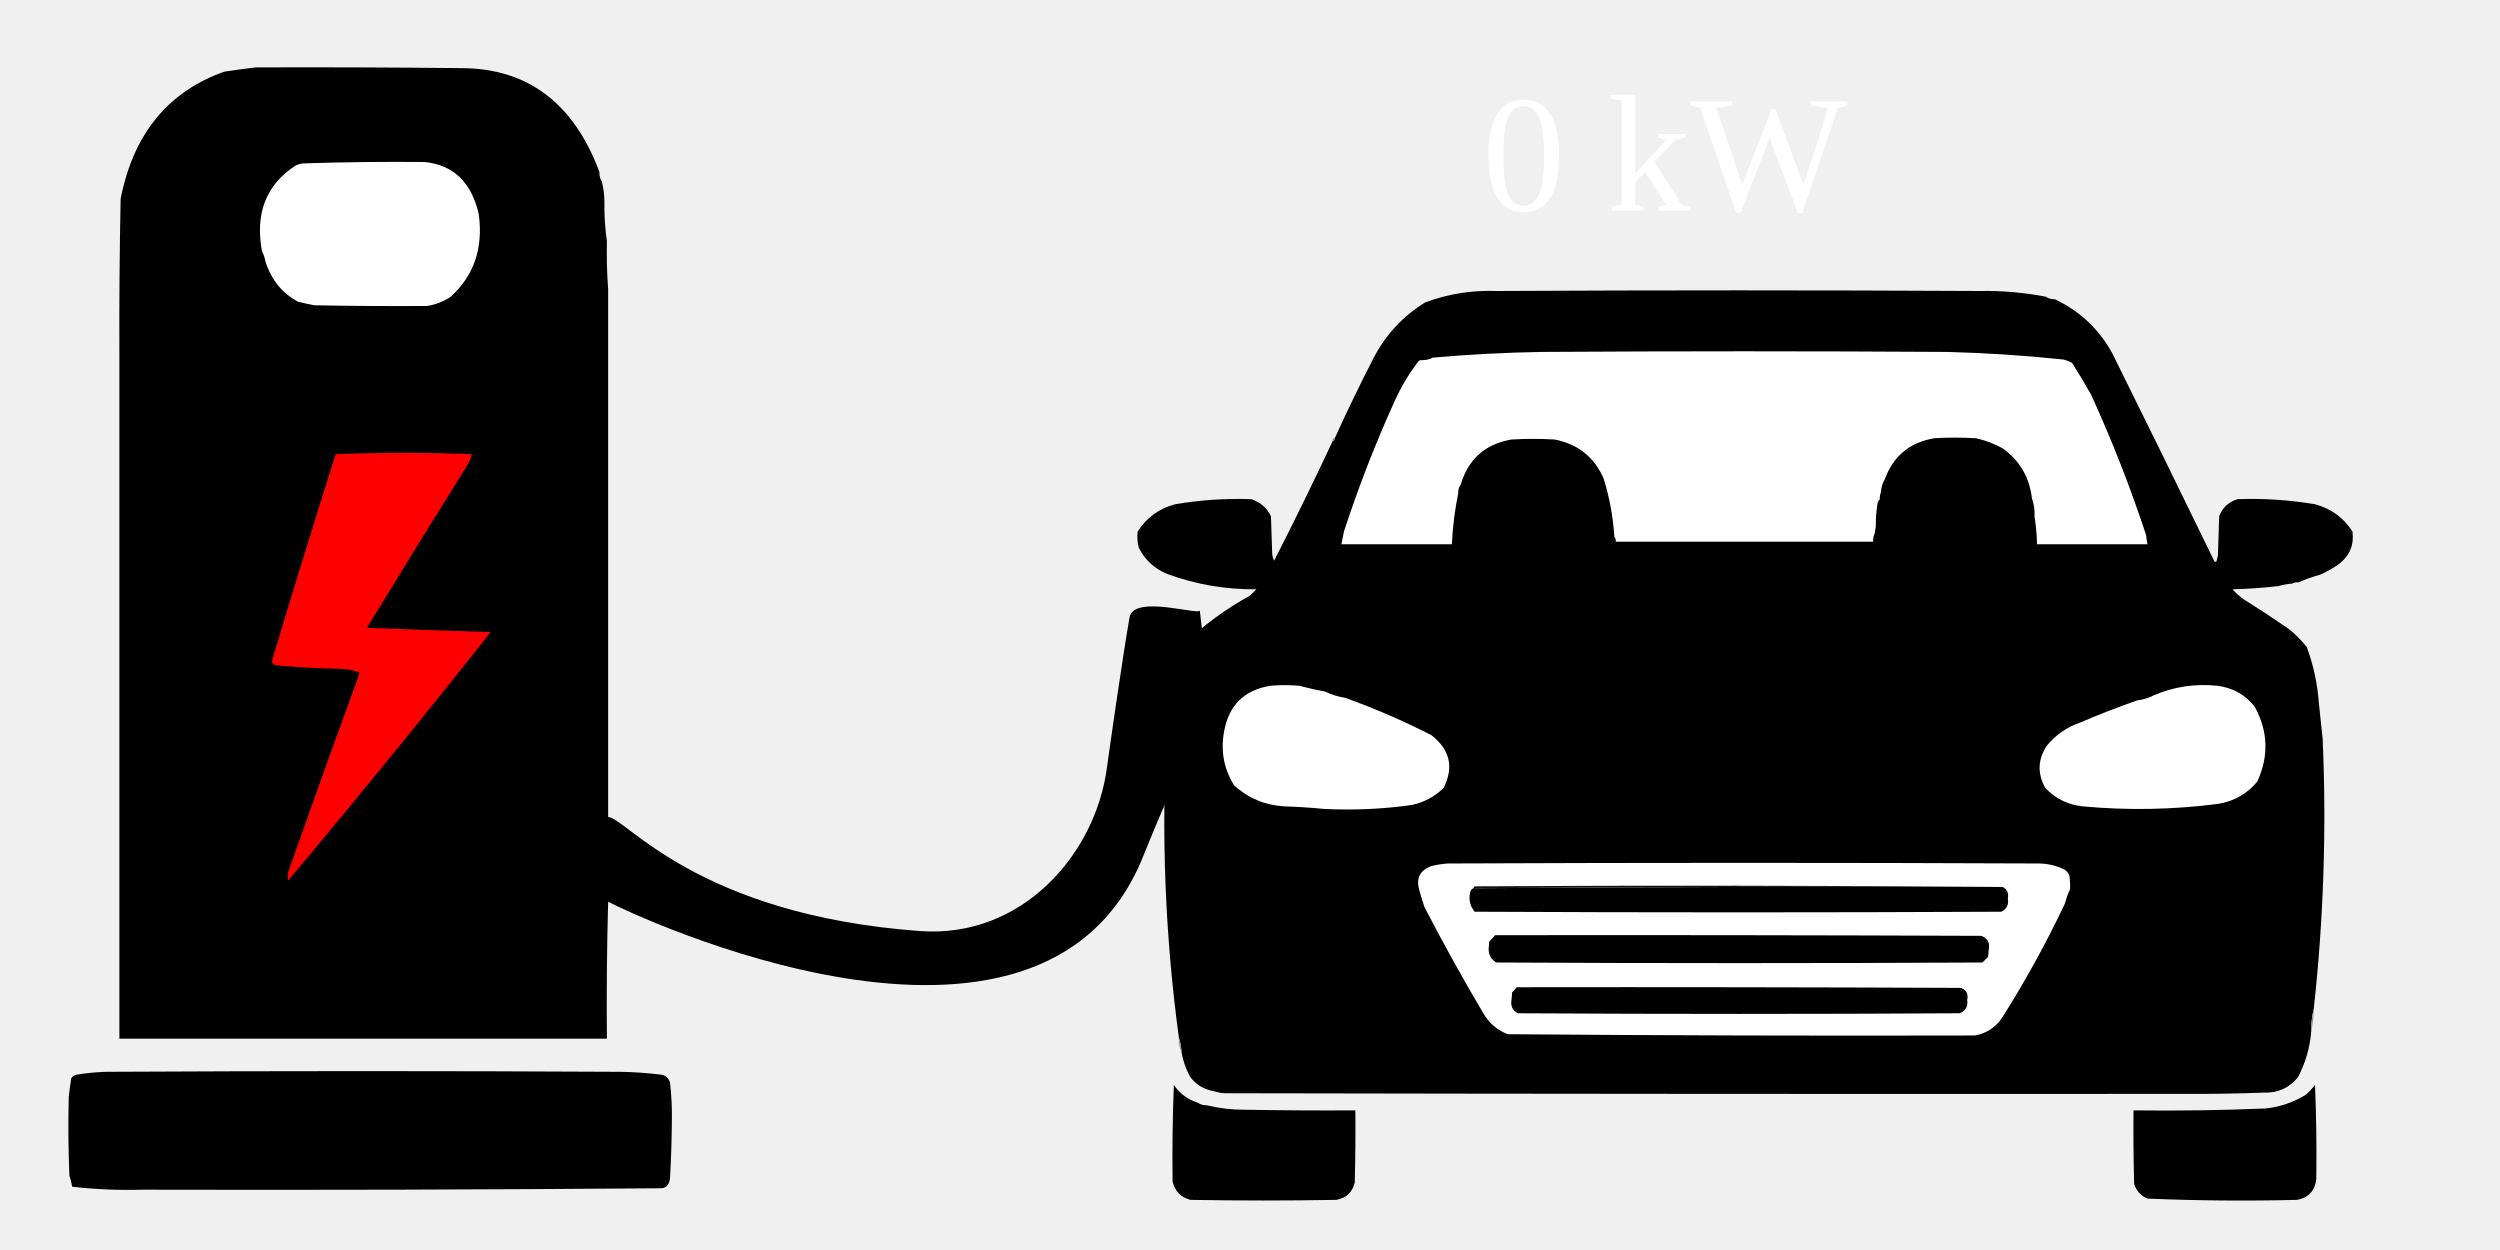
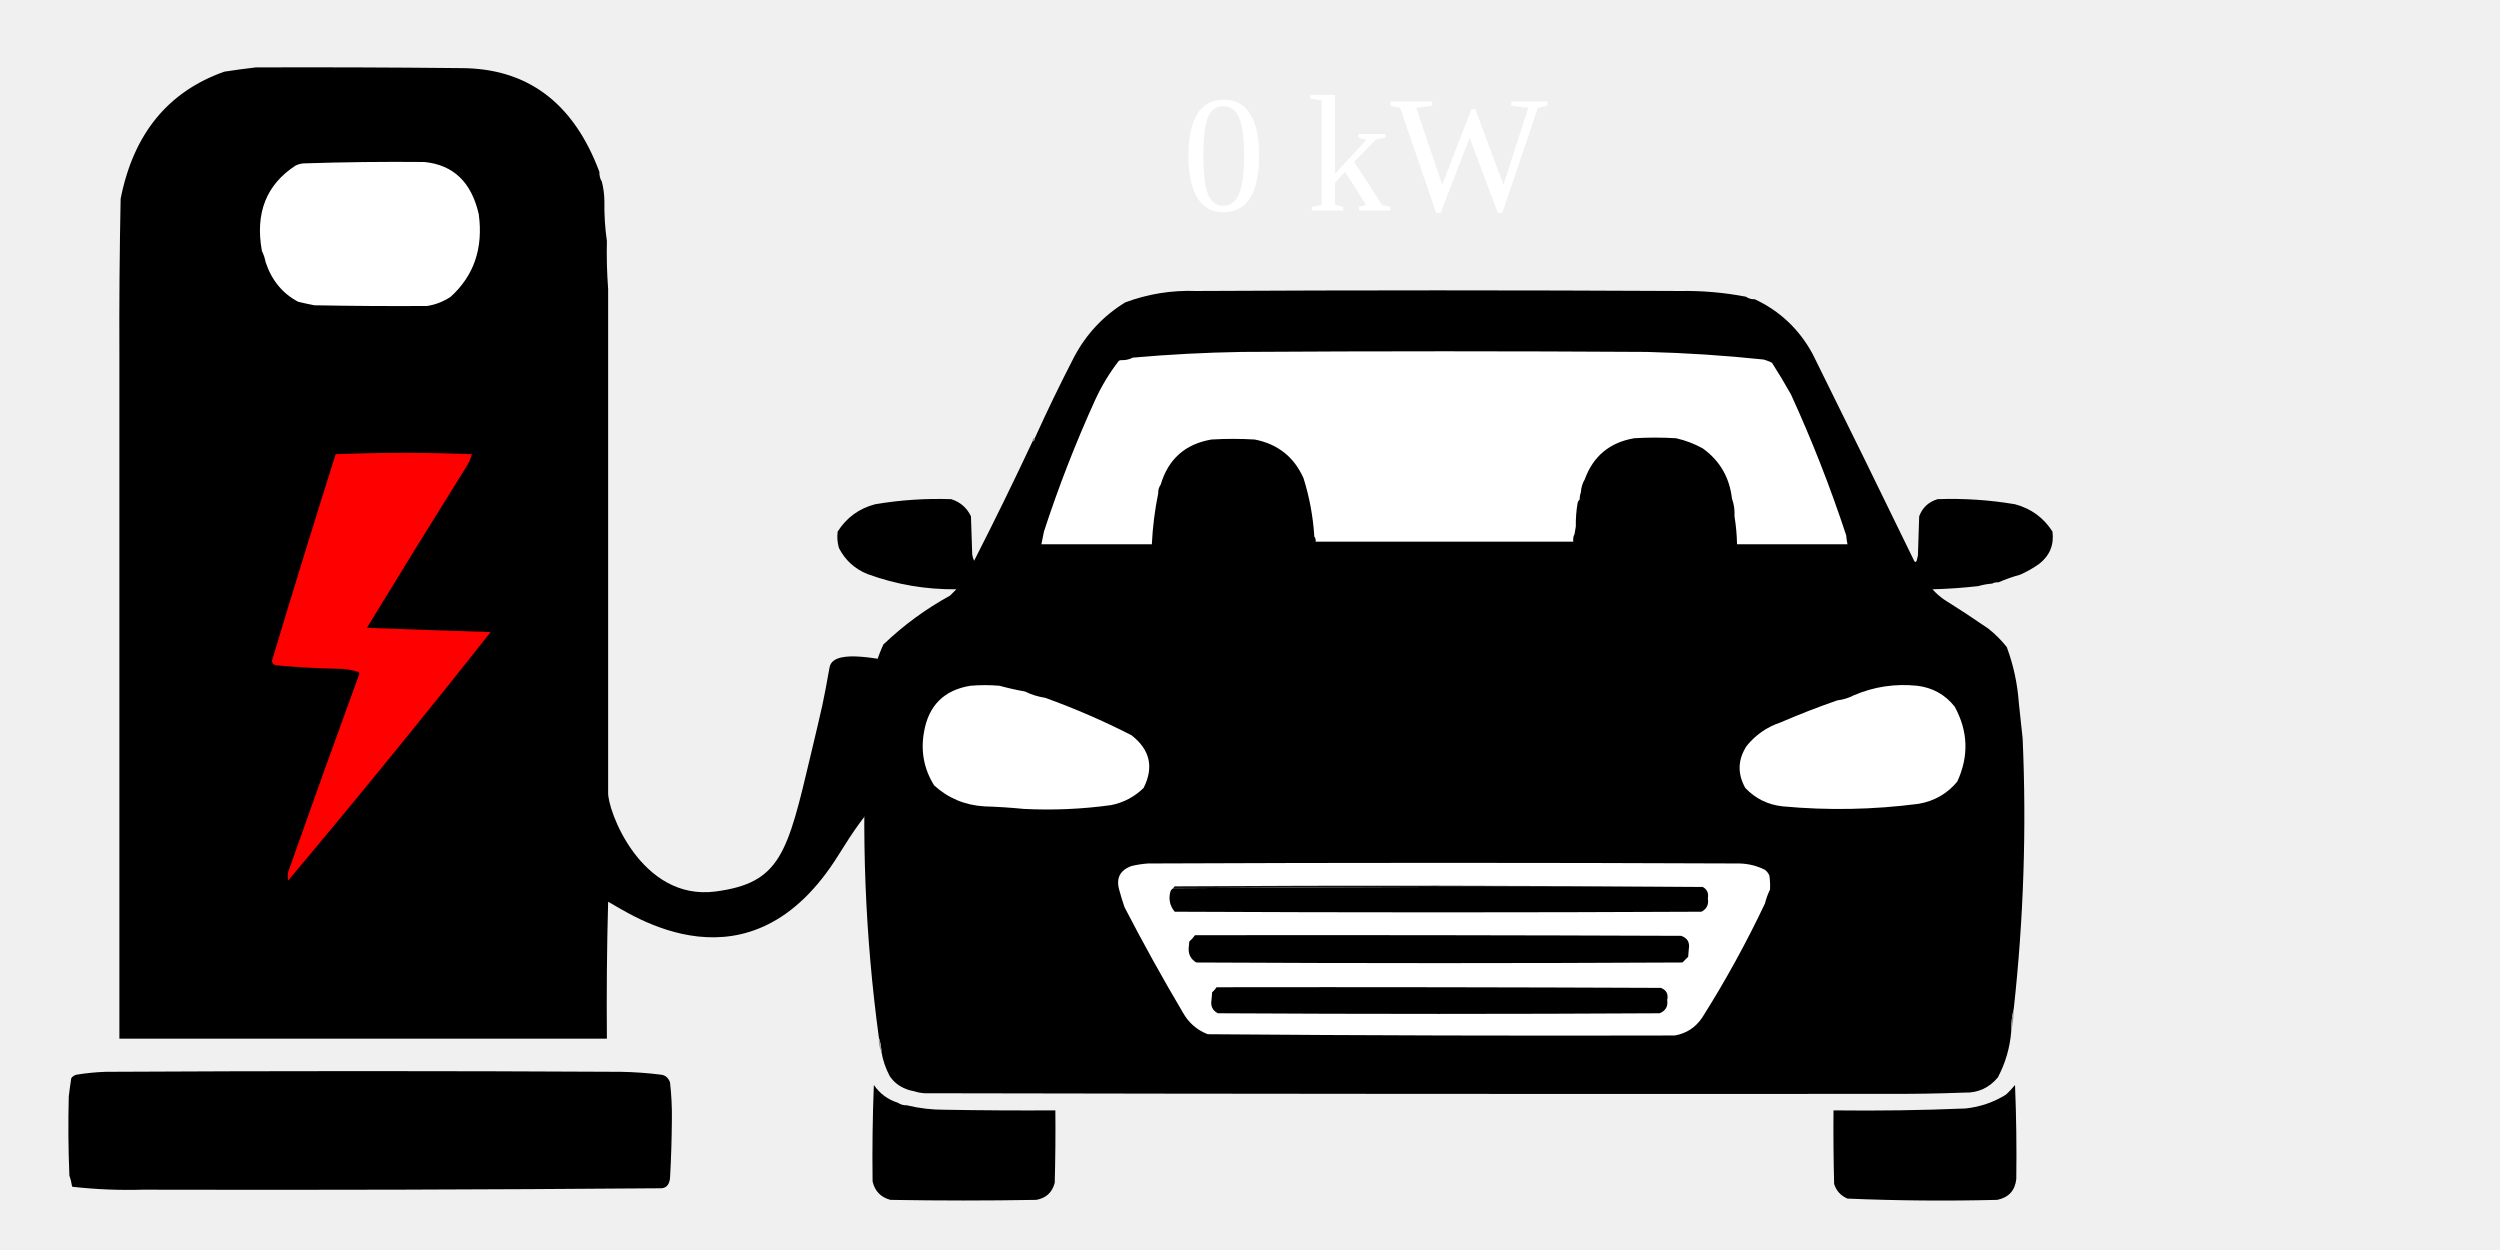
<svg xmlns="http://www.w3.org/2000/svg" version="1.1" width="200" height="100" style="clip-rule:evenodd;fill-rule:evenodd;image-rendering:optimizeQuality;shape-rendering:geometricPrecision;text-rendering:geometricPrecision" id="svg28" viewBox="0 0 2000 1000">
  <defs id="defs28" />
  <g id="g2" style="fill:#ffffff;fill-opacity:1">
-     <path style="opacity:1;stroke-width:1.063;fill:#000000;fill-opacity:1" fill="#000000" d="m 204.512,53.93 c 54.668,-0.188 109.334,0 164,0.565 53.329,-0.013 90.329,27.656 111,83.006 -0.09,2.995 0.576,5.63 2,7.905 1.296,5.152 1.962,10.423 2,15.811 -0.155,10.775 0.512,21.315 2,31.621 -0.29,12.856 0.043,25.655 1,38.397 v 422.37 c 13.804,0.171 70.674,78.191 249.536,91.249 81.613,5.958 140.472,-61.488 149.521,-130.959 1.01,-7.757 12.785,-90.398 18.075,-119.993 3.416,-19.113 59.301,-0.193 56.139,-6.021 l 13.662,120.124 c -19.725,0.871 -13.275,-36.12 -59.005,77.311 -81.485,202.12 -410.638,45.378 -427.927,36.049 -0.998,36.322 -1.332,72.837 -1,109.545 H 95.512 v -545.467 c -0.188,-42.169 0.145,-84.332 1,-126.485 10.243,-51.854 37.91,-85.734 83,-101.64 8.457,-1.293 16.79,-2.422 25,-3.388 z" id="path2" />
+     <path style="opacity:1;fill:#000000;fill-opacity:1;stroke-width:1.063" fill="#000000" d="m 204.512,53.93 c 54.668,-0.188 109.334,0 164,0.565 53.329,-0.013 90.329,27.656 111,83.006 -0.09,2.995 0.576,5.63 2,7.905 1.296,5.152 1.962,10.423 2,15.811 -0.155,10.775 0.512,21.315 2,31.621 -0.29,12.856 0.043,25.655 1,38.397 v 402.37 c -0.892,14.132 26.157,87.39 85.88,79.594 52.247,-6.819 57.599,-30.687 76.294,-109.696 9.728,-41.111 9.667,-40.007 14.957,-69.601 0.8,-4.475 4.476,-6.865 9.598,-7.976 16.752,-3.633 48.963,6.419 46.541,1.956 l 13.662,120.124 c -19.725,0.871 -14.638,-41.623 -62.312,35.474 -71.38,115.434 -167.332,47.215 -184.62,37.886 -0.998,36.322 -1.332,72.837 -1,109.545 H 95.512 v -545.467 c -0.188,-42.169 0.145,-84.332 1,-126.485 10.243,-51.854 37.91,-85.734 83,-101.64 8.457,-1.293 16.79,-2.422 25,-3.388 z" id="path2" />
  </g>
  <g id="g4" transform="matrix(1,0,0,1.129331,-4.98797,8.192239)" />
  <g id="g6" transform="matrix(1,0,0,1.129331,-4.98797,8.192239)" style="fill:#010101;fill-opacity:1">
    <path style="opacity:1;fill:#ffffff;fill-opacity:1" fill="#fcfcfc" d="m 344.5,107.5 c 23.203,2.032 37.703,14.366 43.5,37 3.668,24.022 -3.832,43.522 -22.5,58.5 -5.947,3.485 -12.281,5.652 -19,6.5 -30.002,0.167 -60.002,0 -90,-0.5 -4.37,-0.737 -8.704,-1.57 -13,-2.5 -12.481,-5.813 -21.147,-15.147 -26,-28 -0.629,-2.897 -1.629,-5.564 -3,-8 -5.483,-26.852 3.517,-47.019 27,-60.5 1.936,-0.813 3.936,-1.313 6,-1.5 32.319,-0.94 64.652,-1.273 97,-1 z" id="path6" />
  </g>
  <g id="g8" transform="matrix(1,0,0,1.129331,-4.98797,8.192239)" />
  <g id="g9" transform="matrix(1,0,0,1.129331,-4.98797,8.192239)" />
  <g id="g11" transform="matrix(1,0,0,1.129331,-4.98797,8.192239)" />
  <g id="g15" transform="matrix(1,0,0,1.129331,-4.98797,8.192239)">
    <path style="opacity:1" fill="#dcdcdc" d="m 491.5,197.5 v 374 z" id="path15" />
  </g>
  <g id="g19" transform="matrix(1,0,0,1.129331,-4.98797,8.192239)" style="fill:#ff0000;fill-opacity:1">
    <path style="opacity:1;fill:#ff0000;fill-opacity:1" fill="#fbfbfb" d="m 298.5,437.5 c 32.998,1.088 65.998,2.088 99,3 -53.087,59.509 -107.087,118.175 -162,176 -0.454,-1.759 -0.454,-3.759 0,-6 18.691,-46.896 37.691,-93.729 57,-140.5 -0.336,-1.03 -1.003,-1.53 -2,-1.5 -4.769,-1.389 -9.769,-2.056 -15,-2 -16.691,-0.279 -33.358,-1.113 -50,-2.5 -1.68,-0.347 -2.68,-1.347 -3,-3 16.62,-48.99 33.62,-97.823 51,-146.5 36.341,-1.28 72.674,-1.28 109,0 -0.94,3.214 -2.44,6.214 -4.5,9 -26.756,37.854 -53.256,75.854 -79.5,114 z" id="path19" />
  </g>
  <g id="g25" transform="matrix(1,0,0,1.129331,-4.98797,8.192239)" style="fill:#ffffff;fill-opacity:1">
    <path style="opacity:1;fill:#000000;fill-opacity:1" fill="#010101" d="m 532.5,834.5 c -137.661,0.971 -275.327,1.305 -413,1 -18.729,0.484 -37.396,-0.183 -56,-2 -0.667,0 -1,-0.333 -1,-1 -0.427,-2.51 -1.093,-4.843 -2,-7 -0.876,-18.66 -1.043,-37.327 -0.5,-56 0.574,-4.348 1.24,-8.681 2,-13 1.171,-1.393 2.671,-2.227 4.5,-2.5 7.624,-1.096 15.291,-1.762 23,-2 137.333,-0.667 274.667,-0.667 412,0 10.709,0.155 21.375,0.822 32,2 3.62,0.284 6.12,2.117 7.5,5.5 1.123,8.595 1.623,17.261 1.5,26 -0.109,14.014 -0.609,28.014 -1.5,42 -0.694,5.014 -3.527,7.347 -8.5,7 z" id="path25" />
  </g>
-   <g id="g37" transform="matrix(1.015504,0,0,1.015504,-380.8456,116.5175)">
+   <g id="g37" transform="matrix(1.015504,0,0,1.015504,-620.8456,116.5175)">
    <path style="clip-rule:evenodd;fill:#000000;fill-opacity:1;fill-rule:evenodd;image-rendering:optimizeQuality;shape-rendering:geometricPrecision;text-rendering:geometricPrecision" fill="#010101" d="m 1986.774,119 c 2.01,1.424 4.35,2.09 7,2 19.79,9.288 34.96,23.621 45.5,43 26.83,54.095 53.5,108.428 80,163 0.67,1.333 1.33,1.333 2,0 0.33,-1.333 0.67,-2.667 1,-4 0.33,-10.333 0.67,-20.667 1,-31 2.58,-6.882 7.42,-11.382 14.5,-13.5 20.47,-0.737 40.8,0.596 61,4 12.67,3.404 22.5,10.57 29.5,21.5 1.35,10.479 -2.15,18.979 -10.5,25.5 -4.77,3.381 -9.77,6.214 -15,8.5 -5.89,1.629 -11.56,3.629 -17,6 -1.79,-0.134 -3.46,0.199 -5,1 -3.86,0.308 -7.53,0.975 -11,2 -11.96,1.355 -23.96,2.189 -36,2.5 2.7,3.038 5.7,5.705 9,8 11.84,7.418 23.5,15.085 35,23 5.4,4.281 10.24,9.114 14.5,14.5 5.27,14.205 8.43,28.872 9.5,44 1.01,9.477 2.01,18.81 3,28 3.13,71.2 0.79,142.2 -7,213 -1.45,5.77 -2.11,11.77 -2,18 -1.04,12.65 -4.54,24.65 -10.5,36 -6.93,8.36 -15.76,12.36 -26.5,12 -20.99,0.79 -41.99,1.12 -63,1 -252,0.17 -504,0 -756,-0.5 -2.865,-0.18 -5.531,-0.68 -8,-1.5 -3.485,-0.795 -3.76,-0.694 -7,-2 -5.188,-2.02 -9.354,-5.35 -12.5,-10 -3.219,-6.1 -5.386,-12.44 -6.5,-19 -0.146,-3.89 -0.813,-7.55 -2,-11 -10.899,-80.32 -14.066,-160.99 -9.5,-242 1.268,-17.48 3.601,-34.813 7,-52 1.62,-5.533 3.62,-10.866 6,-16 15.815,-15.151 33.315,-27.984 52.5,-38.5 l 5,-5 c -24.184,0.233 -47.518,-3.767 -70,-12 -10.05,-4.051 -17.55,-10.885 -22.5,-20.5 -1.244,-4.279 -1.577,-8.612 -1,-13 7,-10.992 16.833,-18.159 29.5,-21.5 19.844,-3.364 39.844,-4.697 60,-4 7.152,2.311 12.319,6.811 15.5,13.5 0.333,10 0.667,20 1,30 0.202,1.756 0.702,3.422 1.5,5 15.875,-31.083 31.208,-62.417 46,-94 1.406,-0.473 2.073,-1.473 2,-3 9.573,-21.15 19.74,-42.15 30.5,-63 9.529,-18.248 23.029,-32.748 40.5,-43.5 17.972,-6.705 36.639,-9.705 56,-9 127,-0.667 254,-0.667 381,0 17.52,-0.3 34.85,1.2 52,4.5 z" id="path2-3" />
    <g id="g4-3" style="clip-rule:evenodd;fill-rule:evenodd;image-rendering:optimizeQuality;shape-rendering:geometricPrecision;text-rendering:geometricPrecision" transform="translate(790.2744,-487.4998)">
      <path style="opacity:1;fill:#ffffff;fill-opacity:1" fill="#fdfdfd" d="m 1275.5,794.5 c 0.17,2.361 0.51,4.694 1,7 -29,0 -58,0 -87,0 -0.14,-7.401 -0.81,-14.735 -2,-22 0.27,-4.934 -0.4,-9.6 -2,-14 -1.92,-16.683 -9.58,-29.85 -23,-39.5 -6.62,-3.652 -13.62,-6.318 -21,-8 -11,-0.667 -22,-0.667 -33,0 -19.35,3.327 -32.35,14.16 -39,32.5 -1.78,3.005 -2.78,6.338 -3,10 -0.65,1.935 -0.98,3.935 -1,6 -0.72,0.418 -1.22,1.084 -1.5,2 -1.11,6.287 -1.61,12.62 -1.5,19 -0.33,2 -0.67,4 -1,6 -0.96,1.765 -1.29,3.765 -1,6 -67.667,0 -135.333,0 -203,0 0.268,-1.599 -0.066,-2.932 -1,-4 -0.985,-15.75 -3.819,-31.083 -8.5,-46 -7.476,-16.798 -20.31,-26.965 -38.5,-30.5 -11.333,-0.667 -22.667,-0.667 -34,0 -20.711,3.546 -34.044,15.379 -40,35.5 -1.424,2.015 -2.09,4.348 -2,7 -2.676,13.069 -4.343,26.402 -5,40 -29,0 -58,0 -87,0 0.667,-3.333 1.333,-6.667 2,-10 11.576,-35.475 25.076,-70.141 40.5,-104 5.036,-10.916 11.203,-21.082 18.5,-30.5 0.948,-0.483 1.948,-0.649 3,-0.5 2.928,-0.065 5.595,-0.732 8,-2 28.605,-2.529 57.272,-4.029 86,-4.5 106.333,-0.667 212.67,-0.667 319,0 30.76,0.781 61.43,2.781 92,6 2.26,0.642 4.43,1.475 6.5,2.5 5.26,8.2 10.26,16.533 15,25 16.56,36.184 31.06,73.184 43.5,111 z" id="path4-4" />
    </g>
    <g id="g6-9" style="clip-rule:evenodd;fill-rule:evenodd;image-rendering:optimizeQuality;shape-rendering:geometricPrecision;text-rendering:geometricPrecision" transform="translate(790.2744,-487.4998)">
      <path style="opacity:1" fill="#7c7c7c" d="m 636.5,717.5 c 0.073,1.527 -0.594,2.527 -2,3 -0.073,-1.527 0.594,-2.527 2,-3 z" id="path6-5" />
    </g>
    <g id="g16-0" style="clip-rule:evenodd;fill-rule:evenodd;image-rendering:optimizeQuality;shape-rendering:geometricPrecision;text-rendering:geometricPrecision" transform="translate(790.2744,-487.4998)">
      <path style="opacity:1;fill:#ffffff;fill-opacity:1" fill="#fdfdfd" d="m 628.5,917.5 c 5,2.443 10.334,4.11 16,5 23.28,8.373 45.947,18.206 68,29.5 14.571,11.35 17.737,25.184 9.5,41.5 -7.147,6.99 -15.647,11.49 -25.5,13.5 -22.891,3.18 -45.891,4.18 -69,3 -10.309,-1.01 -20.643,-1.68 -31,-2 -15.211,-0.91 -28.378,-6.41 -39.5,-16.5 -8.022,-12.887 -10.689,-26.887 -8,-42 3.577,-20.91 15.743,-33.077 36.5,-36.5 7.667,-0.667 15.333,-0.667 23,0 6.588,1.813 13.254,3.313 20,4.5 z" id="path16-5" />
    </g>
    <g id="g17-7" style="clip-rule:evenodd;fill-rule:evenodd;image-rendering:optimizeQuality;shape-rendering:geometricPrecision;text-rendering:geometricPrecision" transform="translate(790.2744,-487.4998)">
      <path style="opacity:1;fill:#ffffff;fill-opacity:1" fill="#fcfcfc" d="m 1268.5,924.5 c 4.66,-0.557 9,-1.89 13,-4 15.89,-6.805 32.56,-9.305 50,-7.5 12.19,1.508 22.03,7.008 29.5,16.5 10.56,19.33 11.23,38.996 2,59 -7.91,9.542 -18.08,15.37 -30.5,17.5 -35.62,4.64 -71.28,5.31 -107,2 -11.66,-1.25 -21.49,-6.08 -29.5,-14.5 -6.27,-11.24 -5.93,-22.24 1,-33 7.08,-8.78 15.91,-14.947 26.5,-18.5 14.8,-6.401 29.8,-12.234 45,-17.5 z" id="path17-3" />
    </g>
    <g id="g21-1" style="clip-rule:evenodd;fill-rule:evenodd;image-rendering:optimizeQuality;shape-rendering:geometricPrecision;text-rendering:geometricPrecision" transform="translate(790.2744,-487.4998)">
      <path style="opacity:1;fill:#ffffff;fill-opacity:1" fill="#f8f8f8" d="m 1215.5,1073.5 c -1.7,3.44 -3.04,7.11 -4,11 -14.66,30.99 -31.16,60.99 -49.5,90 -5.2,7.71 -12.37,12.37 -21.5,14 -122.69,0.33 -245.355,-0.01 -368,-1 -8.484,-3.31 -14.984,-8.98 -19.5,-17 -16.123,-27.25 -31.456,-54.91 -46,-83 -1.486,-4.28 -2.819,-8.61 -4,-13 -2.959,-9.66 0.208,-16.16 9.5,-19.5 4.273,-1.03 8.606,-1.7 13,-2 155.333,-0.67 310.67,-0.67 466,0 7.08,0.18 13.74,1.84 20,5 1.55,1.21 2.72,2.71 3.5,4.5 0.5,3.65 0.67,7.32 0.5,11 z" id="path21-5" />
    </g>
    <g id="g22-3" style="clip-rule:evenodd;fill-rule:evenodd;image-rendering:optimizeQuality;shape-rendering:geometricPrecision;text-rendering:geometricPrecision" transform="translate(790.2744,-487.4998)">
      <path style="opacity:1" fill="#131313" d="m 1162.5,1071.5 c -139.04,-0.33 -278.04,0 -417,1 0.111,-0.62 0.444,-1.12 1,-1.5 138.834,-0.83 277.5,-0.67 416,0.5 z" id="path22-9" />
    </g>
    <g id="g23-3" style="clip-rule:evenodd;fill:#ffffff;fill-opacity:1;fill-rule:evenodd;image-rendering:optimizeQuality;shape-rendering:geometricPrecision;text-rendering:geometricPrecision" transform="translate(790.2744,-487.4998)">
      <path style="opacity:1;fill:#000000;fill-opacity:1" fill="#010101" d="m 1162.5,1071.5 c 3.45,1.89 4.78,4.89 4,9 0.86,4.79 -0.81,8.29 -5,10.5 -138.33,0.67 -276.667,0.67 -415,0 -3.742,-4.52 -4.909,-9.68 -3.5,-15.5 0.377,-1.44 1.21,-2.44 2.5,-3 138.96,-1 277.96,-1.33 417,-1 z" id="path23-6" />
    </g>
    <g id="g25-3" style="clip-rule:evenodd;fill:#ffffff;fill-opacity:1;fill-rule:evenodd;image-rendering:optimizeQuality;shape-rendering:geometricPrecision;text-rendering:geometricPrecision" transform="translate(790.2744,-487.4998)">
      <path style="opacity:1;fill:#000000;fill-opacity:1" fill="#060606" d="m 762.5,1109.5 c 127.667,-0.17 255.33,0 383,0.5 4.95,1.72 6.95,5.22 6,10.5 -0.17,2 -0.33,4 -0.5,6 -1.5,1.5 -3,3 -4.5,4.5 -127.67,0.67 -255.333,0.67 -383,0 -4.16,-2.49 -6.16,-6.16 -6,-11 0.167,-1.83 0.333,-3.67 0.5,-5.5 1.707,-1.54 3.207,-3.2 4.5,-5 z" id="path25-9" />
    </g>
    <g id="g26-9" style="clip-rule:evenodd;fill:#ffffff;fill-opacity:1;fill-rule:evenodd;image-rendering:optimizeQuality;shape-rendering:geometricPrecision;text-rendering:geometricPrecision" transform="translate(790.2744,-487.4998)">
      <path style="opacity:1;fill:#000000;fill-opacity:1" fill="#000000" d="m 779.5,1150.5 c 116.667,-0.17 233.33,0 350,0.5 4.36,1.7 6.03,4.86 5,9.5 0.74,5.09 -1.26,8.59 -6,10.5 -116,0.67 -232,0.67 -348,0 -4.189,-2.21 -5.856,-5.71 -5,-10.5 0.167,-2 0.333,-4 0.5,-6 1.376,-1.21 2.542,-2.54 3.5,-4 z" id="path26-7" />
    </g>
    <g id="g27-8" style="clip-rule:evenodd;fill-rule:evenodd;image-rendering:optimizeQuality;shape-rendering:geometricPrecision;text-rendering:geometricPrecision" transform="translate(790.2744,-487.4998)">
      <path style="opacity:1" fill="#909090" d="m 1407.5,1167.5 c -0.02,6.21 -0.69,12.21 -2,18 -0.11,-6.23 0.55,-12.23 2,-18 z" id="path27-8" />
    </g>
    <g id="g29" style="clip-rule:evenodd;fill-rule:evenodd;image-rendering:optimizeQuality;shape-rendering:geometricPrecision;text-rendering:geometricPrecision" transform="translate(790.2744,-487.4998)">
      <path style="opacity:1" fill="#9a9a9a" d="m 513.5,1190.5 c 1.187,3.45 1.854,7.11 2,11 -1.717,-3.34 -2.384,-7.01 -2,-11 z" id="path29" />
    </g>
    <g id="g30" style="clip-rule:evenodd;fill:#fffffc;fill-opacity:1;fill-rule:evenodd;image-rendering:optimizeQuality;shape-rendering:geometricPrecision;text-rendering:geometricPrecision" transform="translate(790.2744,-487.4998)">
      <path style="opacity:1;fill:#000000;fill-opacity:1" fill="#020202" d="m 509.5,1227.5 c 4.729,6.86 11.063,11.53 19,14 2.015,1.42 4.348,2.09 7,2 9.805,2.38 19.805,3.55 30,3.5 28.998,0.5 57.998,0.67 87,0.5 0.167,19 0,38 -0.5,57 -1.912,7.58 -6.746,12.08 -14.5,13.5 -38.333,0.67 -76.667,0.67 -115,0 -7.583,-2.08 -12.25,-6.92 -14,-14.5 -0.331,-25.51 0.002,-50.84 1,-76 z" id="path30" />
    </g>
    <g id="g31" style="clip-rule:evenodd;fill:#fffffc;fill-opacity:1;fill-rule:evenodd;image-rendering:optimizeQuality;shape-rendering:geometricPrecision;text-rendering:geometricPrecision" transform="translate(790.2744,-487.4998)">
      <path style="opacity:1;fill:#000000;fill-opacity:1" fill="#020202" d="m 1408.5,1227.5 c 1,24.49 1.33,49.16 1,74 -0.94,9.11 -5.94,14.61 -15,16.5 -39.39,0.98 -78.73,0.65 -118,-1 -5.26,-2.26 -8.76,-6.09 -10.5,-11.5 -0.5,-19.33 -0.67,-38.66 -0.5,-58 34.69,0.44 69.36,-0.06 104,-1.5 11.55,-1.22 22.21,-4.88 32,-11 2.54,-2.37 4.87,-4.87 7,-7.5 z" id="path31" />
    </g>
  </g>
-   <text xml:space="preserve" style="font-size:133.333px;text-align:end;text-anchor:end;fill:#ffffff;fill-opacity:1;stroke-width:10" x="1381.925" y="168.422" id="text1">
-     <tspan id="tspan1" style="font-size:133.333px;text-align:center;text-anchor:middle;fill:#ffffff;fill-opacity:1;stroke-width:10" x="1381.925" y="168.422">0 kW</tspan>
+   <text xml:space="preserve" style="font-size:133.333px;text-align:end;text-anchor:end;fill:#ffffff;fill-opacity:1;stroke-width:10" x="1141.925" y="168.422" id="text1">
+     <tspan id="tspan1" style="font-size:133.333px;text-align:center;text-anchor:middle;fill:#ffffff;fill-opacity:1;stroke-width:10" x="1141.925" y="168.422">0 kW</tspan>
  </text>
</svg>
